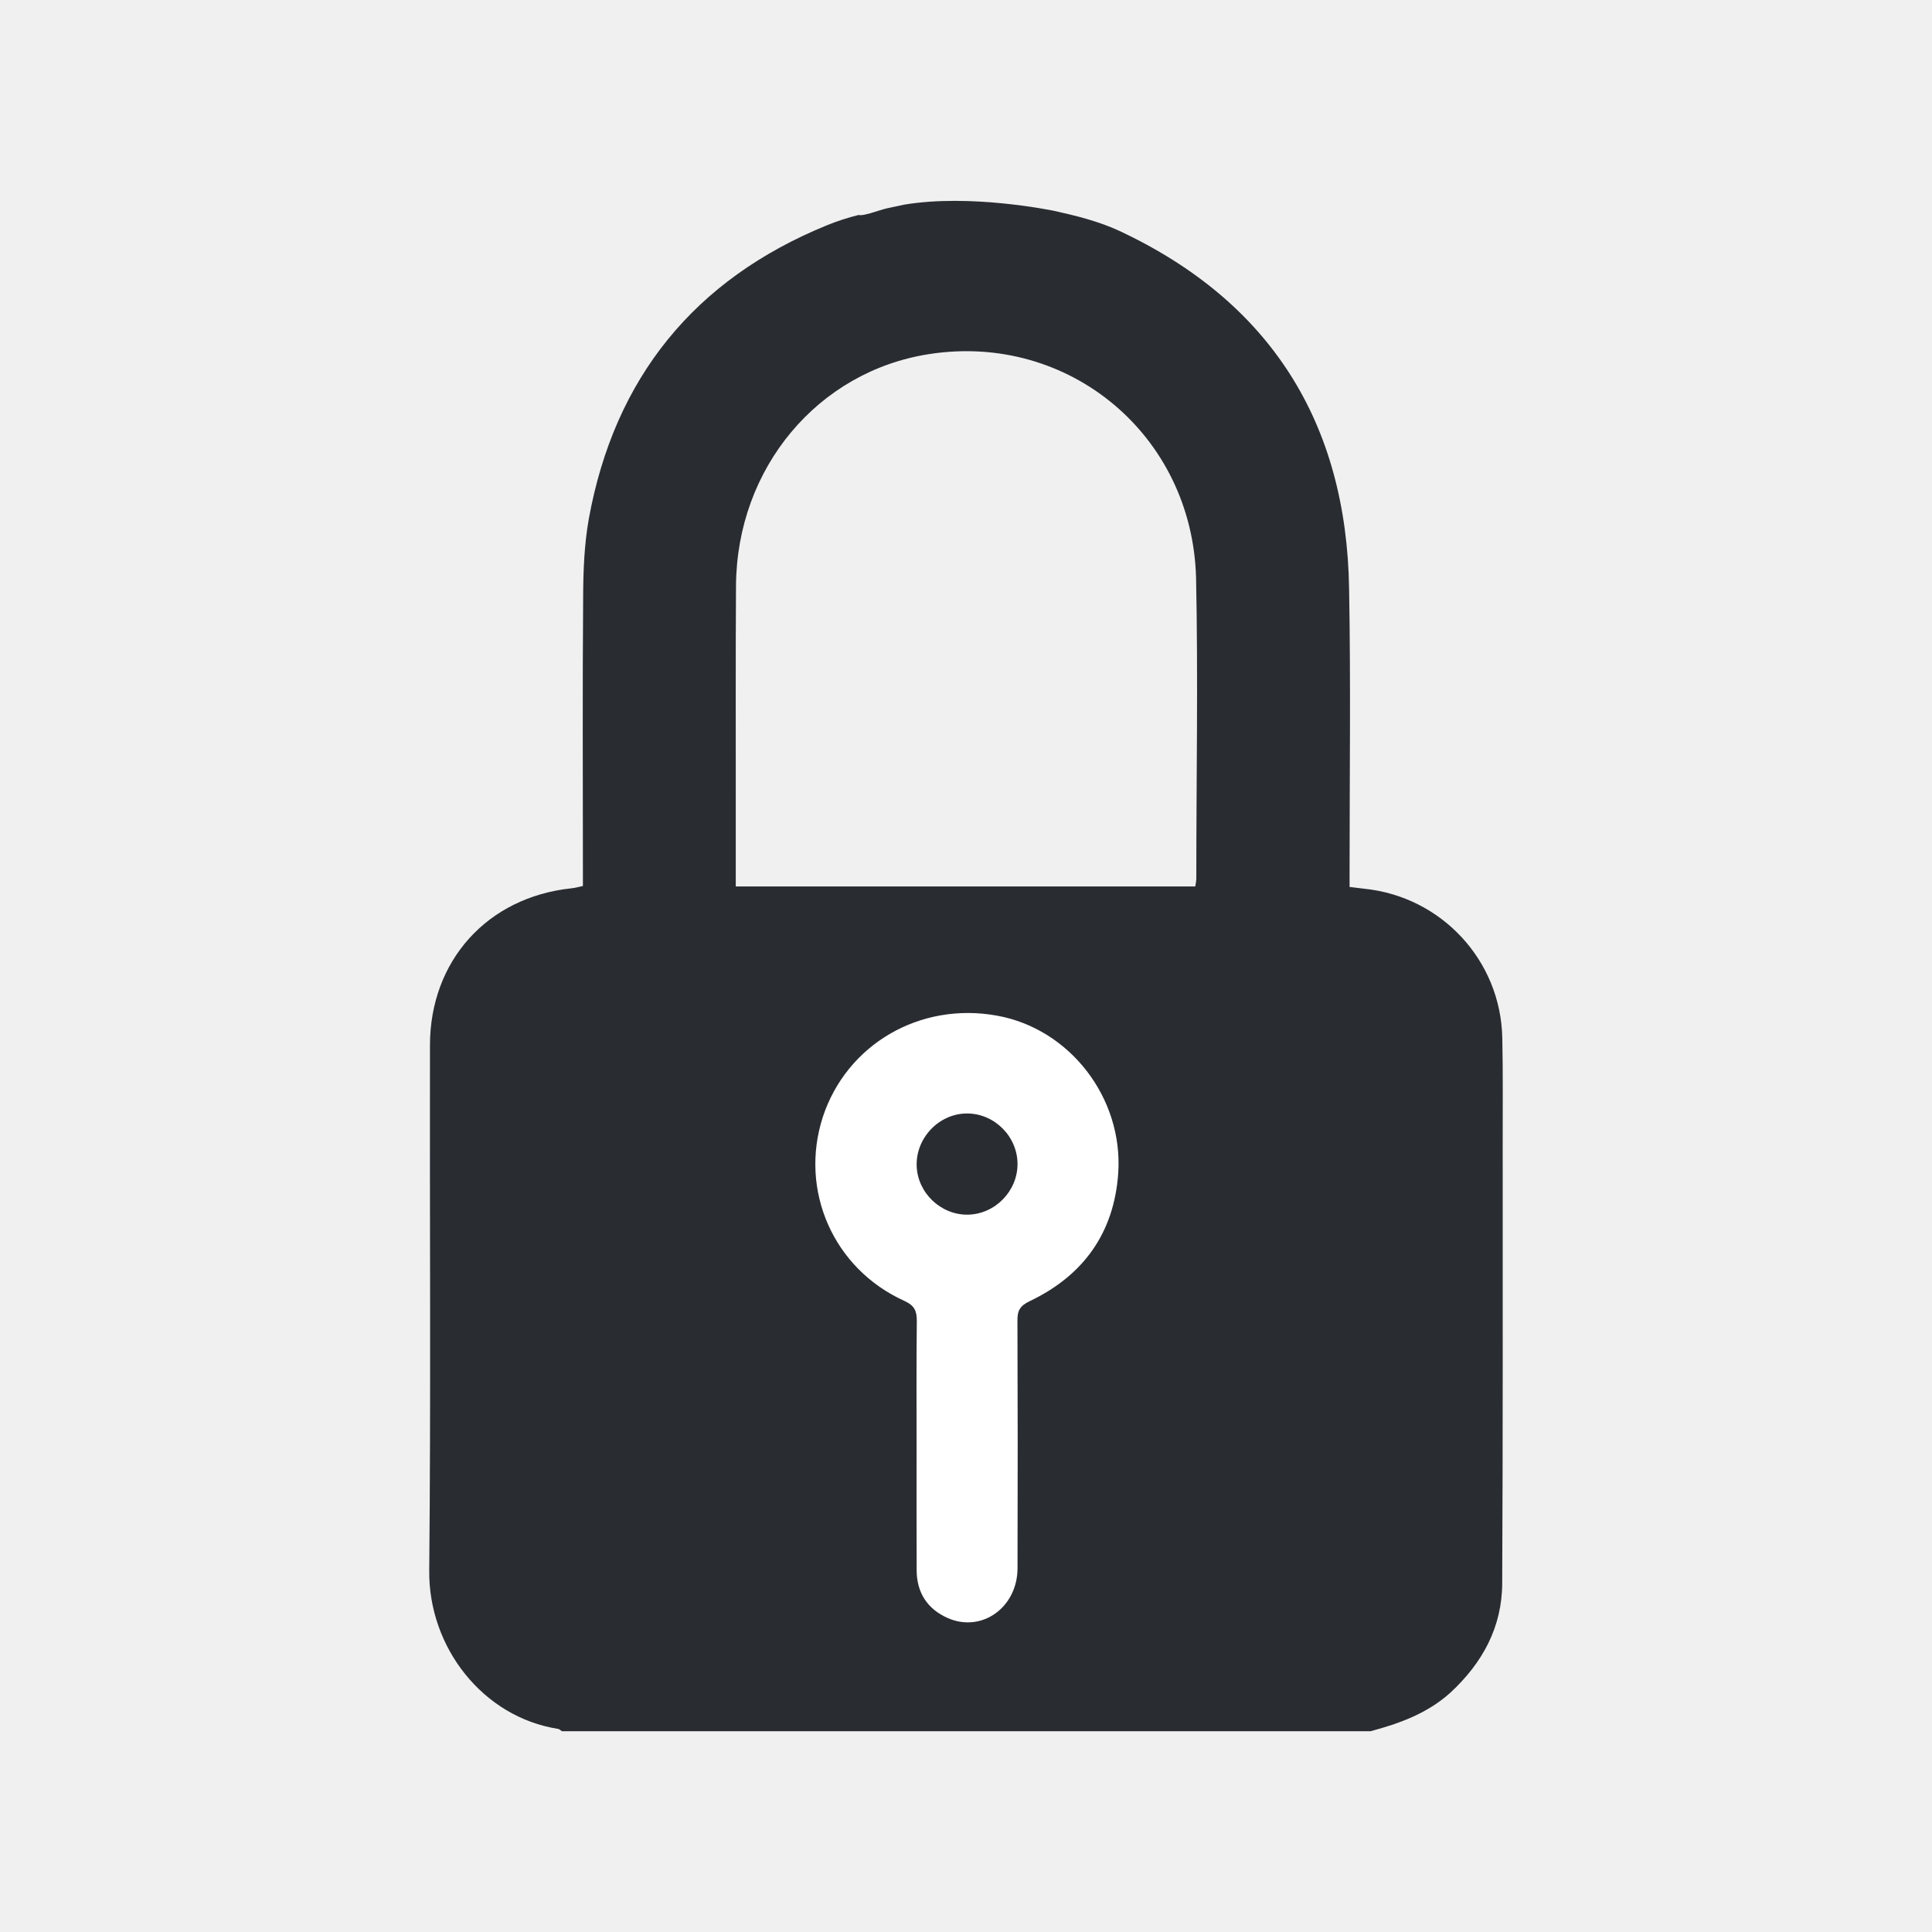
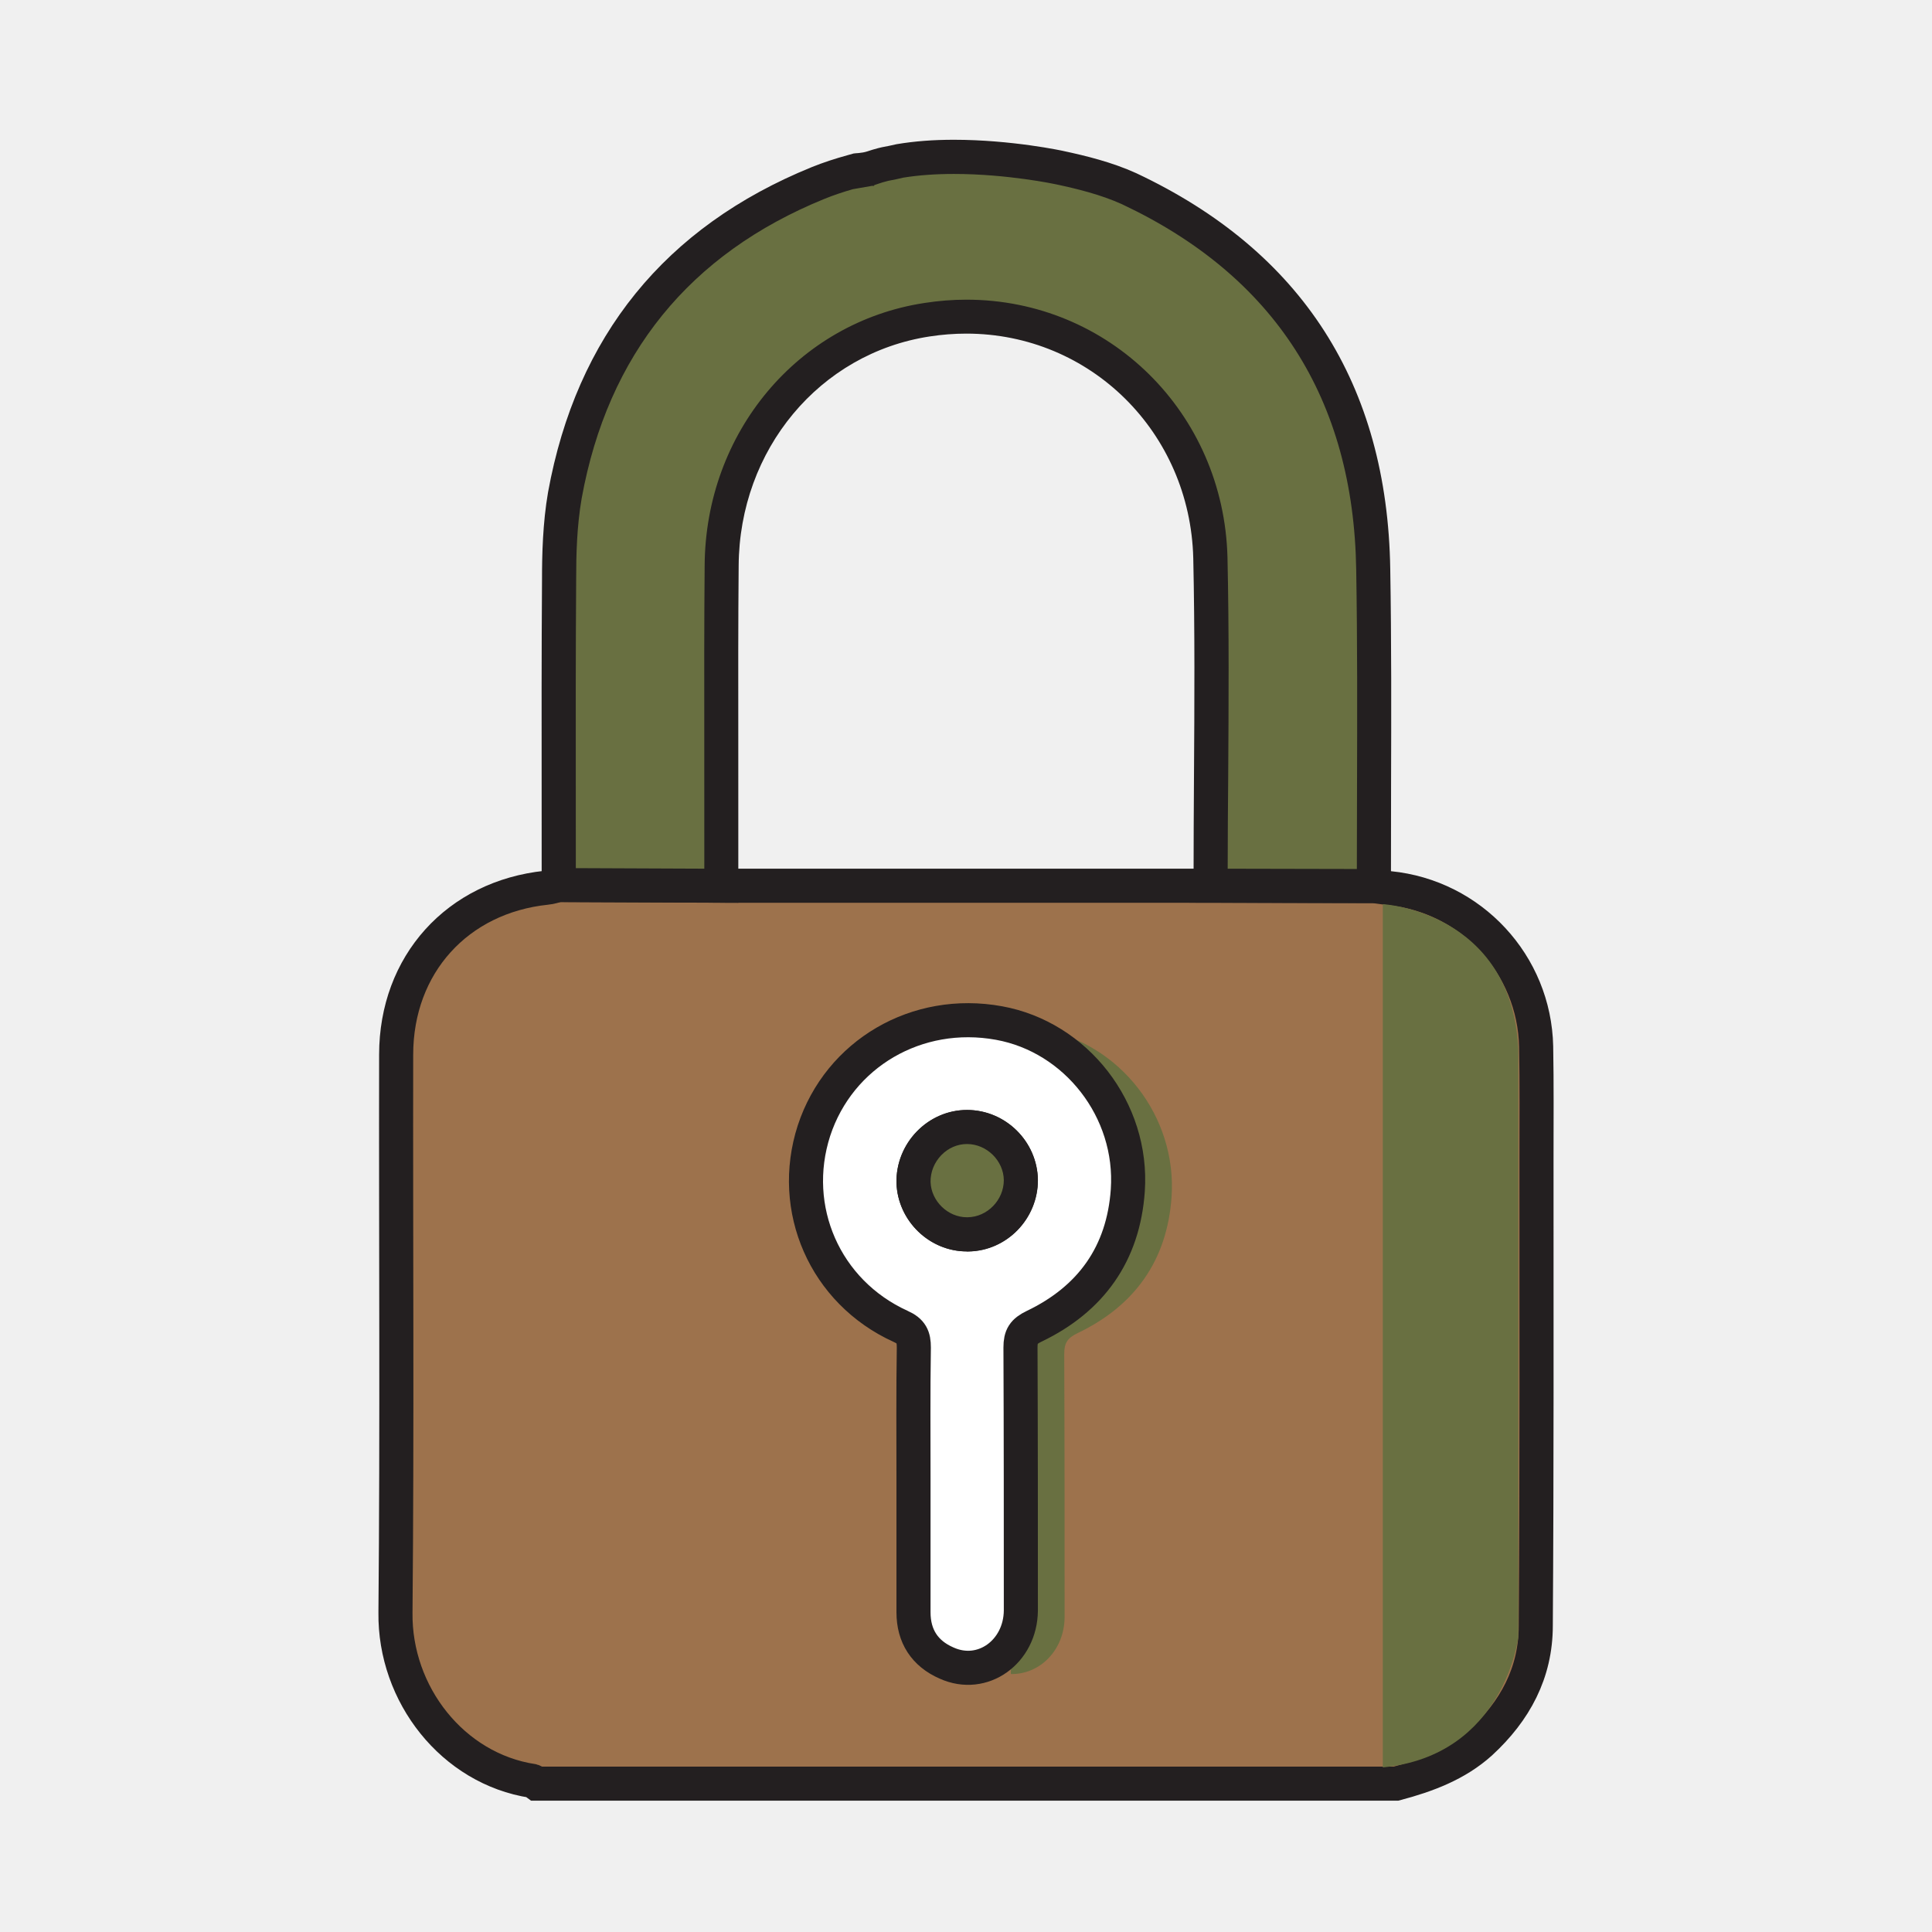
- <svg xmlns="http://www.w3.org/2000/svg" version="1.1" id="Vrstva_1" x="0px" y="0px" width="24px" height="24px" viewBox="0 0 24 24" enable-background="new 0 0 24 24" xml:space="preserve">
+ <svg xmlns="http://www.w3.org/2000/svg" version="1.1" id="Vrstva_1" x="0px" y="0px" width="56.689px" height="56.689px" viewBox="0 0 56.689 56.689" enable-background="new 0 0 56.689 56.689" xml:space="preserve">
  <g>
    <g>
-       <path fill="#292D32" d="M18.662,12.893c-0.019-0.962-0.756-1.756-1.716-1.853c-0.056-0.006-0.11-0.014-0.181-0.022    c0-0.074,0-0.141,0-0.208c0-1.164,0.015-2.329-0.006-3.494c-0.031-2.067-0.98-3.57-2.852-4.447    c-0.254-0.118-0.533-0.188-0.813-0.25c-0.053-0.01-1.043-0.213-1.861-0.077c-0.063,0.013-0.124,0.026-0.187,0.04    C11,2.591,10.954,2.605,10.909,2.619c-0.146,0.048-0.219,0.061-0.242,0.051c-0.135,0.034-0.27,0.077-0.396,0.129    C8.627,3.47,7.632,4.695,7.314,6.447C7.257,6.769,7.245,7.1,7.244,7.427C7.235,8.548,7.241,9.67,7.241,10.792    c0,0.067,0,0.134,0,0.214c-0.052,0.011-0.097,0.025-0.144,0.029c-1.041,0.11-1.756,0.898-1.756,1.952    c-0.004,2.174,0.012,4.35-0.009,6.523C5.322,20.465,6,21.332,6.934,21.477c0.016,0.004,0.031,0.018,0.046,0.029    c3.348,0,6.697,0,10.045,0c0.36-0.096,0.705-0.221,0.99-0.477c0.401-0.371,0.646-0.816,0.646-1.369    c0.009-1.822,0.006-3.641,0.006-5.463C18.666,13.764,18.672,13.33,18.662,12.893z M9.143,7.274c0.01-1.46,1.017-2.664,2.404-2.876    c1.731-0.267,3.264,1.007,3.311,2.781c0.026,1.245,0.003,2.491,0.003,3.735c0,0.029-0.007,0.059-0.013,0.098    c-1.899,0-3.791,0-5.708,0c0-0.374,0-0.727,0-1.082C9.141,9.047,9.137,8.16,9.143,7.274z" />
      <g>
-         <path fill="#FFFFFF" d="M11.386,17.957c0-0.514-0.003-1.029,0.003-1.547c0-0.125-0.027-0.191-0.155-0.25     c-0.883-0.4-1.307-1.373-1.013-2.283c0.296-0.902,1.205-1.435,2.165-1.26c0.9,0.162,1.568,1.018,1.505,1.957     c-0.051,0.738-0.43,1.27-1.097,1.588c-0.123,0.059-0.157,0.117-0.155,0.246c0.004,1.025,0.004,2.049,0.001,3.074     c-0.001,0.486-0.445,0.805-0.869,0.617c-0.253-0.113-0.383-0.316-0.384-0.594C11.385,18.988,11.386,18.475,11.386,17.957z      M12.64,14.455c-0.003-0.34-0.288-0.623-0.627-0.623c-0.346,0-0.635,0.301-0.626,0.648c0.009,0.336,0.299,0.615,0.638,0.609     C12.364,15.082,12.643,14.793,12.64,14.455z" />
+         <g>
+           <g>
+             <g>
+               <g>
+                 <g>
+                   <path fill="#9D724C" stroke="#231F20" stroke-miterlimit="10" d="M45.084,33.988c0-1.09,0.01-2.18-0.01-3.279          c-0.051-2.41-1.9-4.41-4.311-4.649c-0.141-0.021-0.28-0.04-0.45-0.061l-4.819-0.01h-14.33l-4.77-0.021          c-0.13,0.03-0.24,0.07-0.36,0.08c-2.61,0.271-4.41,2.25-4.41,4.9c-0.01,5.46,0.03,10.92-0.02,16.369          c-0.03,2.399,1.68,4.58,4.02,4.939c0.04,0.011,0.08,0.051,0.12,0.08h25.22c0.899-0.239,1.771-0.561,2.479-1.199          c1.011-0.931,1.62-2.051,1.62-3.439C45.094,43.129,45.084,38.558,45.084,33.988z M28.404,36.219          c-0.85,0.021-1.57-0.68-1.6-1.52c-0.021-0.881,0.699-1.631,1.569-1.631c0.859,0,1.569,0.71,1.58,1.561          C29.954,35.478,29.263,36.209,28.404,36.219z" />
+                 </g>
+               </g>
+             </g>
+           </g>
+         </g>
+       </g>
+     </g>
+     <g>
+       <g>
+         <g>
+           <g>
+             <g>
+               <g>
+                 <path fill="#697041" d="M40.313,25.478v0.52l-4.819-0.01c0.021-0.1,0.029-0.17,0.029-0.25c0-3.12,0.061-6.25-0.01-9.37         c-0.11-4.46-3.96-7.66-8.311-6.99c-3.479,0.53-6.01,3.561-6.03,7.221c-0.02,2.229-0.01,4.449-0.01,6.67v2.72l-4.77-0.021         v-0.529c0-2.82-0.011-5.641,0.01-8.45c0-0.82,0.03-1.65,0.17-2.46c0.8-4.4,3.3-7.48,7.43-9.16c0.32-0.13,0.66-0.24,0.99-0.33         c0.061,0.03,0.24,0,0.61-0.12c0.109-0.04,0.229-0.069,0.34-0.1c0.16-0.03,0.32-0.061,0.479-0.101         c2.051-0.34,4.54,0.171,4.669,0.2c0.7,0.15,1.4,0.33,2.04,0.62c4.7,2.21,7.08,5.98,7.16,11.17         C40.344,19.629,40.313,22.558,40.313,25.478z" />
+               </g>
+             </g>
+           </g>
+         </g>
+       </g>
+       <g>
+         <g>
+           <g>
+             <g>
+               <g>
+                 <path fill="#231F20" d="M40.813,26.499l-5.926-0.012l0.114-0.594c0.014-0.063,0.021-0.105,0.021-0.154         c0-0.988,0.006-1.976,0.012-2.965c0.014-2.099,0.026-4.268-0.021-6.395c-0.092-3.694-3.018-6.59-6.659-6.59         c-0.355,0-0.717,0.028-1.074,0.083c-3.23,0.492-5.587,3.321-5.606,6.729c-0.015,1.68-0.013,3.352-0.011,5.022l0.001,4.866         l-5.77-0.024l-0.001-3.116c-0.002-2.125-0.004-4.247,0.011-6.364c0-0.705,0.02-1.634,0.177-2.542         c0.833-4.581,3.436-7.789,7.734-9.538c0.338-0.137,0.697-0.253,1.046-0.349l0.185-0.052l0,0         c0.057-0.012,0.227-0.005,0.403-0.062c0.09-0.033,0.205-0.064,0.313-0.094l0.112-0.027c0.143-0.027,0.284-0.054,0.428-0.089         c0.531-0.09,1.086-0.131,1.686-0.131c1.698,0,3.205,0.326,3.218,0.33c0.648,0.139,1.417,0.325,2.133,0.65         c4.864,2.287,7.37,6.195,7.454,11.618c0.036,2.122,0.03,4.25,0.024,6.375L40.813,26.499z M36.023,25.49l3.79,0.008         l0.005-2.424c0.006-2.119,0.012-4.24-0.024-6.356c-0.077-5.01-2.39-8.617-6.873-10.726c-0.624-0.283-1.327-0.454-1.932-0.583         c-0.022-0.005-1.425-0.305-3-0.305c-0.545,0-1.044,0.037-1.483,0.108c-0.122,0.032-0.282,0.063-0.442,0.094         c-0.122,0.031-0.208,0.055-0.288,0.084c-0.353,0.113-0.009,0.059-0.164,0.059l-0.587,0.102         c-0.279,0.08-0.563,0.174-0.831,0.283c-3.961,1.611-6.359,4.568-7.126,8.786c-0.143,0.824-0.162,1.661-0.162,2.371         c-0.015,2.118-0.013,4.238-0.011,6.36l0.001,2.122l3.77,0.016l-0.001-3.861c-0.002-1.674-0.004-3.35,0.011-5.03         c0.021-3.9,2.736-7.145,6.455-7.709c0.407-0.063,0.819-0.096,1.227-0.096c4.188,0,7.554,3.324,7.659,7.566         c0.048,2.142,0.034,4.317,0.021,6.423C36.03,23.683,36.024,24.587,36.023,25.49z" />
+               </g>
+             </g>
+           </g>
+         </g>
+       </g>
+     </g>
+     <path fill="#697041" d="M40.574,26.53c0,0,3.786,0.205,3.978,4.268v17.233c0,0-0.41,3.484-3.978,3.828V26.53z" />
+     <path fill="#697041" d="M30.599,30.211c-0.316-0.058-0.629-0.081-0.938-0.079v3.129c0.858,0.003,1.566,0.712,1.577,1.562   c0,0.85-0.69,1.58-1.551,1.59c-0.009,0-0.019-0.002-0.026-0.002v12.709c0.839,0.016,1.568-0.688,1.577-1.667   c0-2.58,0-5.15-0.011-7.72c0-0.33,0.091-0.472,0.399-0.62c1.67-0.8,2.62-2.13,2.75-3.99C34.54,32.76,32.86,30.621,30.599,30.211z" />
+     <g>
+       <g>
+         <g>
+           <g>
+             <g>
+               <path fill="#FFFFFF" stroke="#231F20" stroke-miterlimit="10" d="M29.313,30.018c-2.409-0.439-4.689,0.899-5.43,3.16        c-0.739,2.289,0.32,4.729,2.54,5.739c0.32,0.141,0.391,0.311,0.391,0.62c-0.021,1.3-0.01,2.601-0.01,3.891v3.88        c0,0.699,0.329,1.21,0.97,1.489c1.06,0.479,2.169-0.33,2.18-1.54c0-2.579,0-5.149-0.011-7.72c0-0.33,0.091-0.471,0.399-0.62        c1.671-0.8,2.62-2.13,2.75-3.989C33.254,32.568,31.574,30.428,29.313,30.018z M28.404,36.219c-0.85,0.021-1.57-0.68-1.6-1.52        c-0.021-0.881,0.699-1.631,1.569-1.631c0.859,0,1.569,0.71,1.58,1.561C29.954,35.478,29.263,36.209,28.404,36.219z" />
+             </g>
+           </g>
+         </g>
+       </g>
+     </g>
+     <g>
+       <g>
+         <g>
+           <g>
+             <g>
+               <g>
+                 <path fill="#697041" d="M29.954,34.629c0,0.851-0.689,1.58-1.55,1.59c-0.85,0.021-1.57-0.68-1.6-1.52         c-0.021-0.881,0.699-1.631,1.569-1.631C29.233,33.068,29.943,33.778,29.954,34.629z" />
+               </g>
+             </g>
+           </g>
+         </g>
+       </g>
+       <g>
+         <g>
+           <g>
+             <g>
+               <g>
+                 <path fill="#231F20" d="M28.369,36.719c-1.099,0-2.025-0.896-2.064-2.002c-0.014-0.563,0.207-1.116,0.603-1.521         c0.395-0.403,0.916-0.626,1.467-0.626c1.133,0,2.065,0.922,2.08,2.055c0,1.146-0.917,2.083-2.044,2.097h-0.041V36.719z          M28.374,33.568c-0.28,0-0.547,0.115-0.752,0.325c-0.208,0.214-0.325,0.503-0.317,0.794c0.02,0.557,0.508,1.03,1.064,1.03         h0.023l0,0c0.578-0.007,1.062-0.506,1.062-1.09C29.447,34.056,28.952,33.568,28.374,33.568z" />
+               </g>
+             </g>
+           </g>
+         </g>
      </g>
    </g>
  </g>
</svg>
